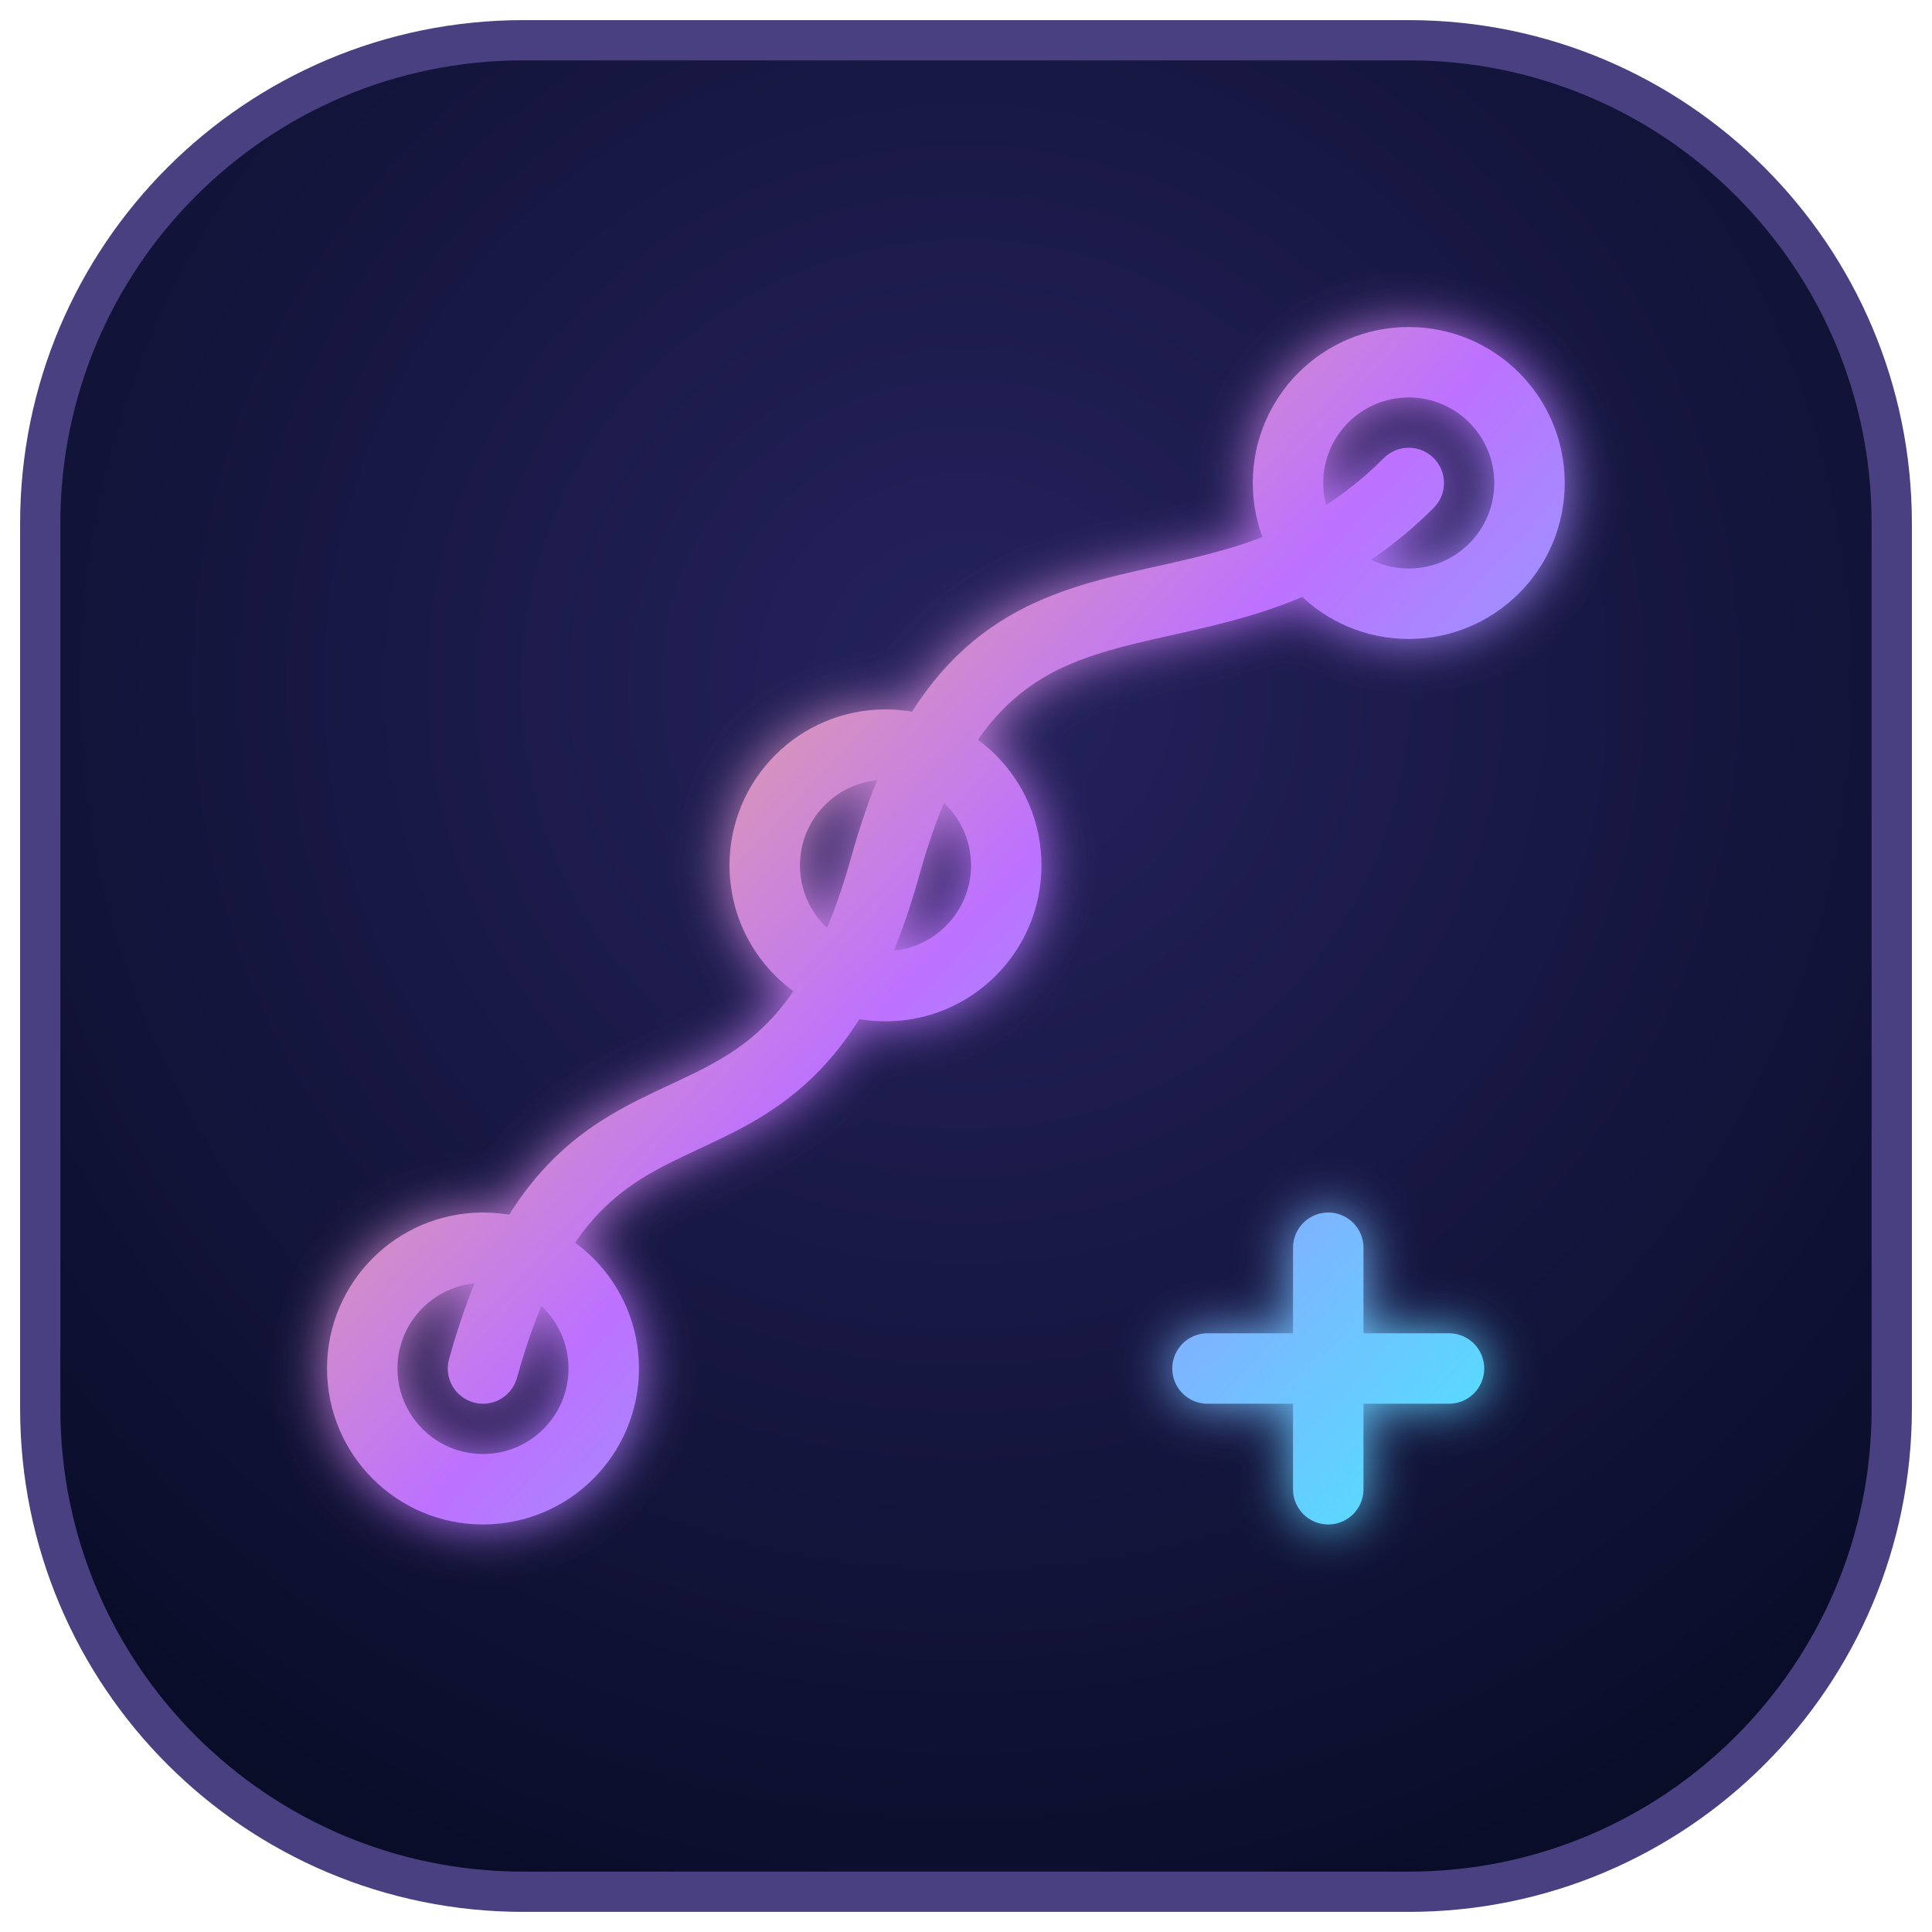
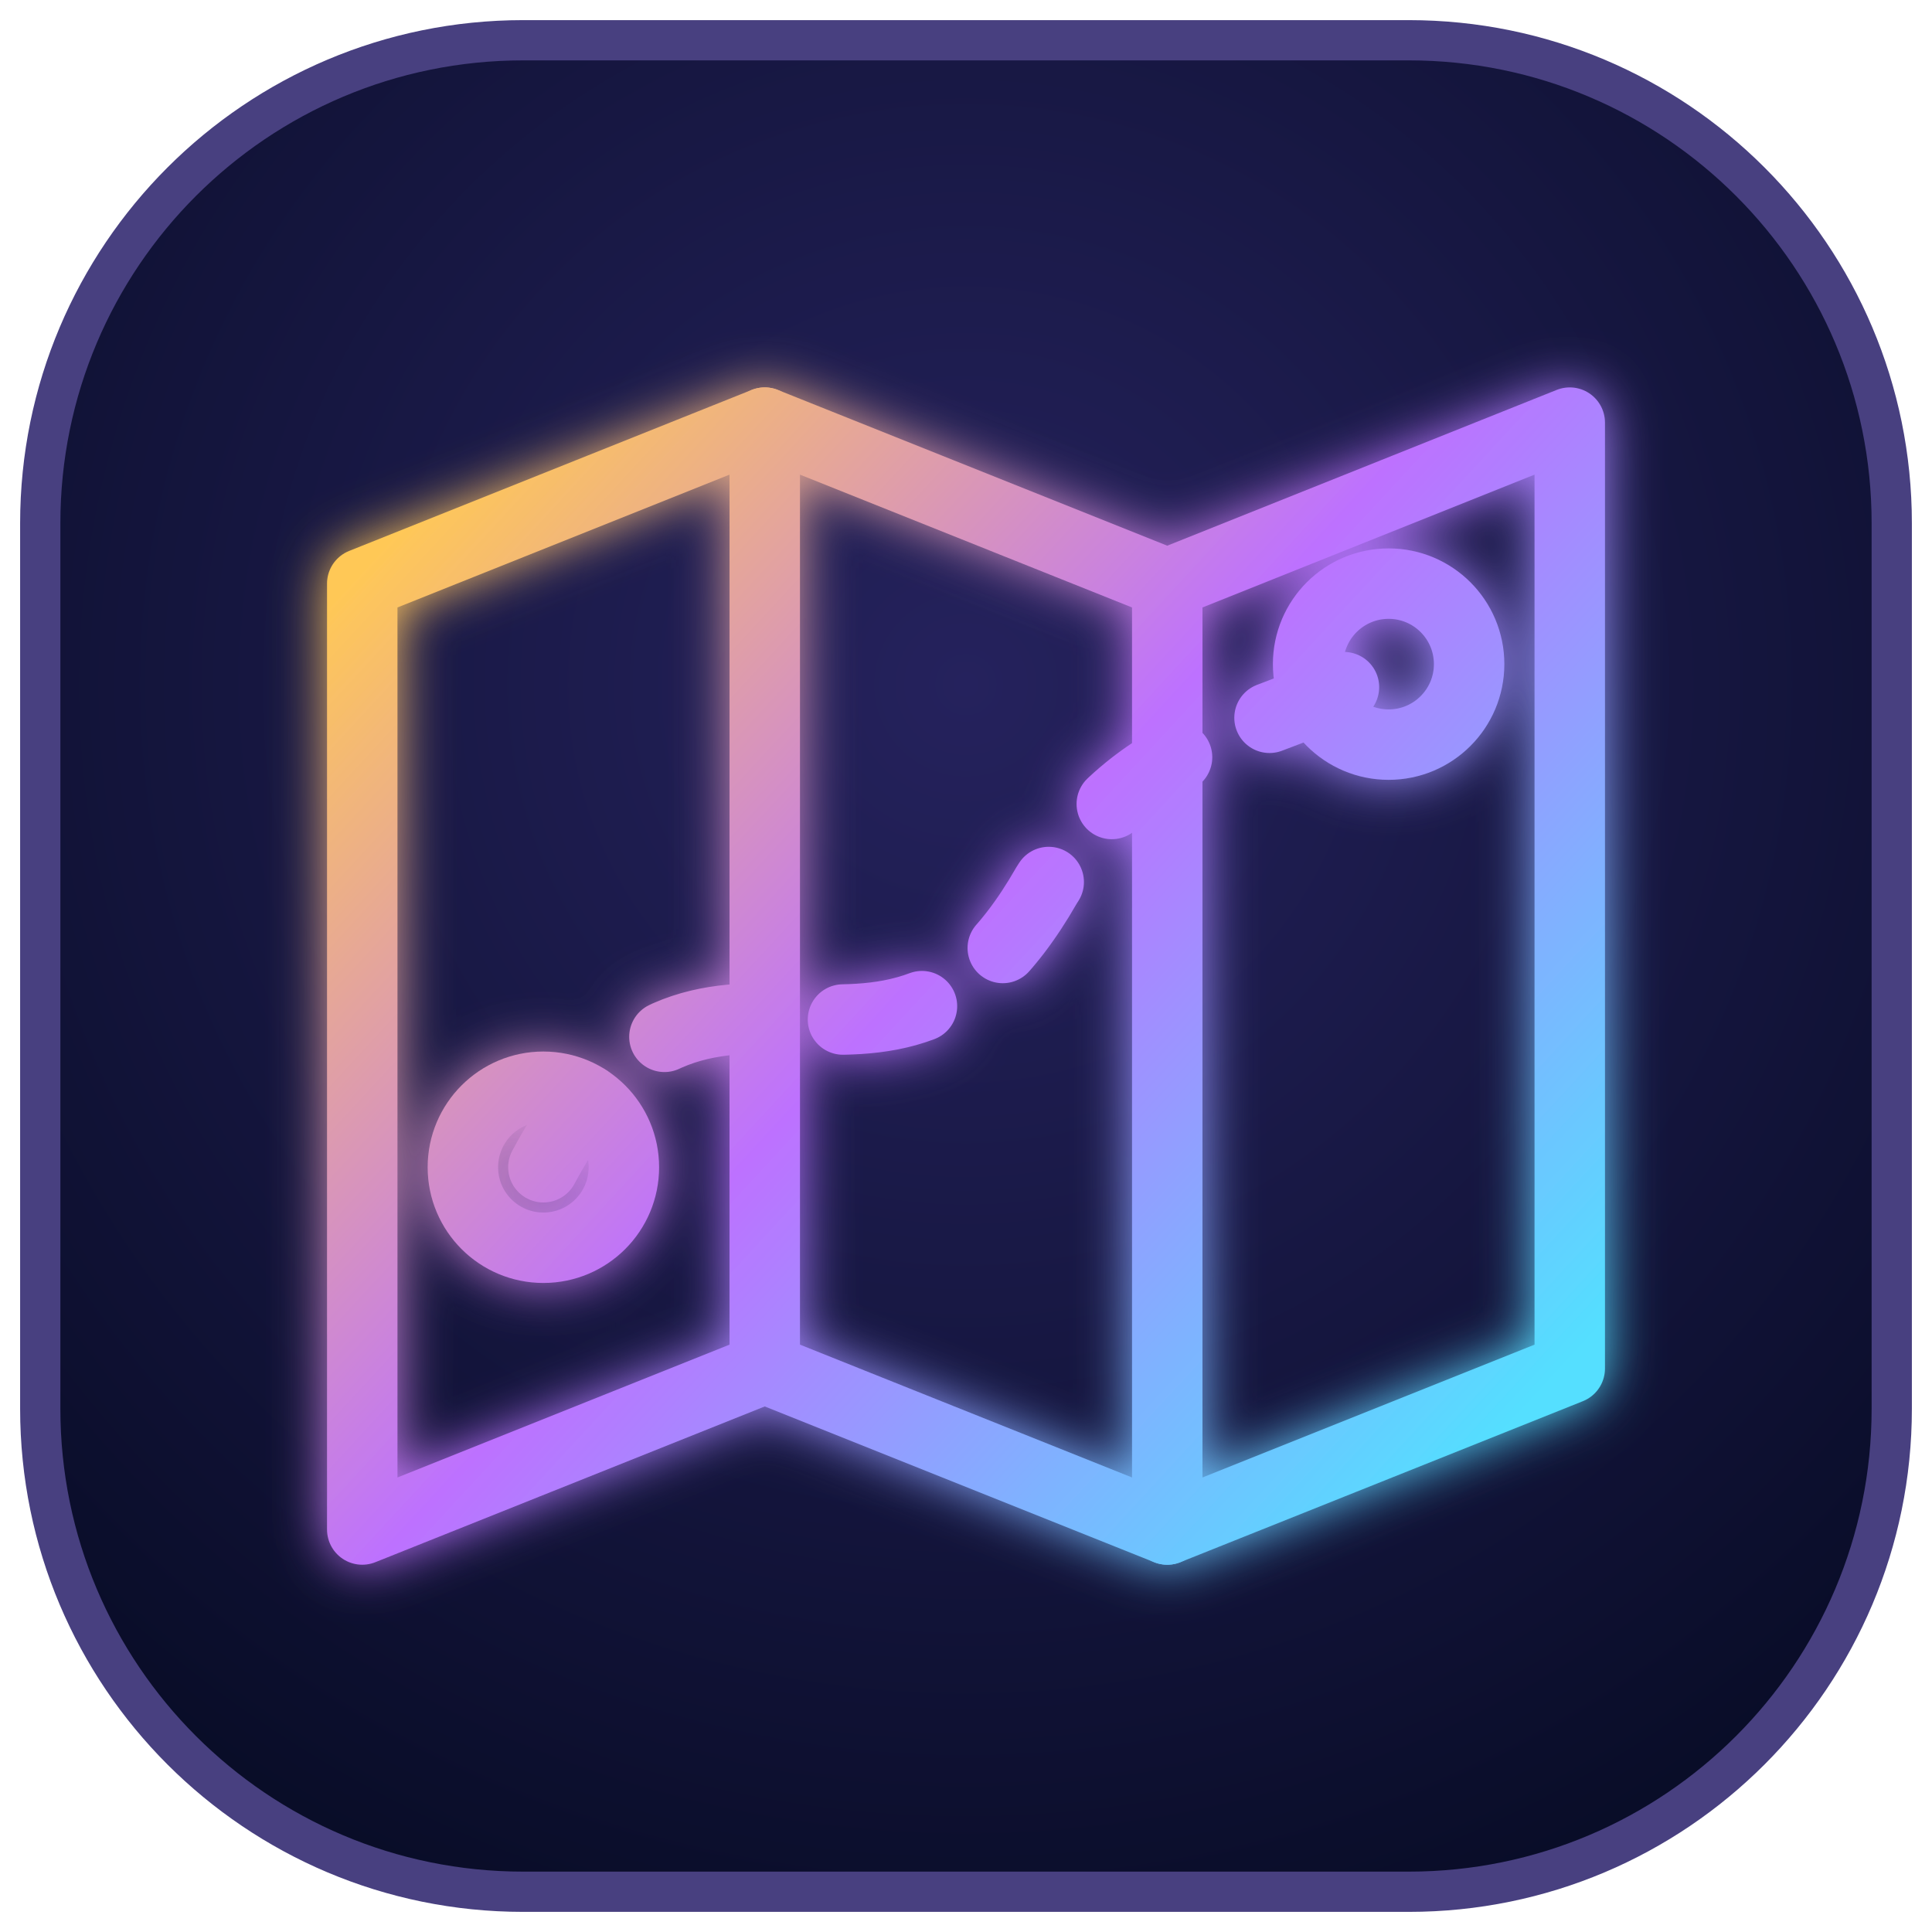
<svg xmlns="http://www.w3.org/2000/svg" viewBox="0 0 96 96">
  <defs>
    <radialGradient id="bg" cx="50%" cy="35%" r="75%">
      <stop stop-color="#25225d" />
      <stop offset="1" stop-color="#070b24" />
    </radialGradient>
    <linearGradient id="g" x1="22" y1="24" x2="74" y2="72" gradientUnits="userSpaceOnUse">
      <stop stop-color="#ffc857" />
      <stop offset=".48" stop-color="#bd71ff" />
      <stop offset="1" stop-color="#54dfff" />
    </linearGradient>
    <filter id="glow" x="-30%" y="-30%" width="160%" height="160%">
      <feGaussianBlur stdDeviation="1.3" result="b" />
      <feMerge>
        <feMergeNode in="b" />
        <feMergeNode in="SourceGraphic" />
      </feMerge>
    </filter>
  </defs>
  <rect x="2" y="2" width="92" height="92" rx="24" fill="url(#bg)" stroke="#484080" stroke-width="2" />
  <g fill="none" stroke="url(#g)" stroke-linecap="round" stroke-linejoin="round" stroke-width="3.5" filter="url(#glow)">
-     <path d="M24 68c5-18 15-7 20-25s16-9 26-19" />
-     <circle cx="24" cy="68" r="6" />
-     <circle cx="44" cy="43" r="6" />
-     <circle cx="70" cy="24" r="6" />
-     <path d="M60 68h12M66 62v12" />
+     <path d="m18 29 20-8 20 8 20-8v47l-20 8-20-8-20 8V29Z" />
+     <path d="M38 21v47M58 29v47" />
+     <path d="M27 58c8-15 17 0 25-14 5-8 10-7 17-11" stroke-dasharray="4 5" />
+     <circle cx="27" cy="58" r="4" />
+     <circle cx="69" cy="33" r="4" />
  </g>
</svg>
